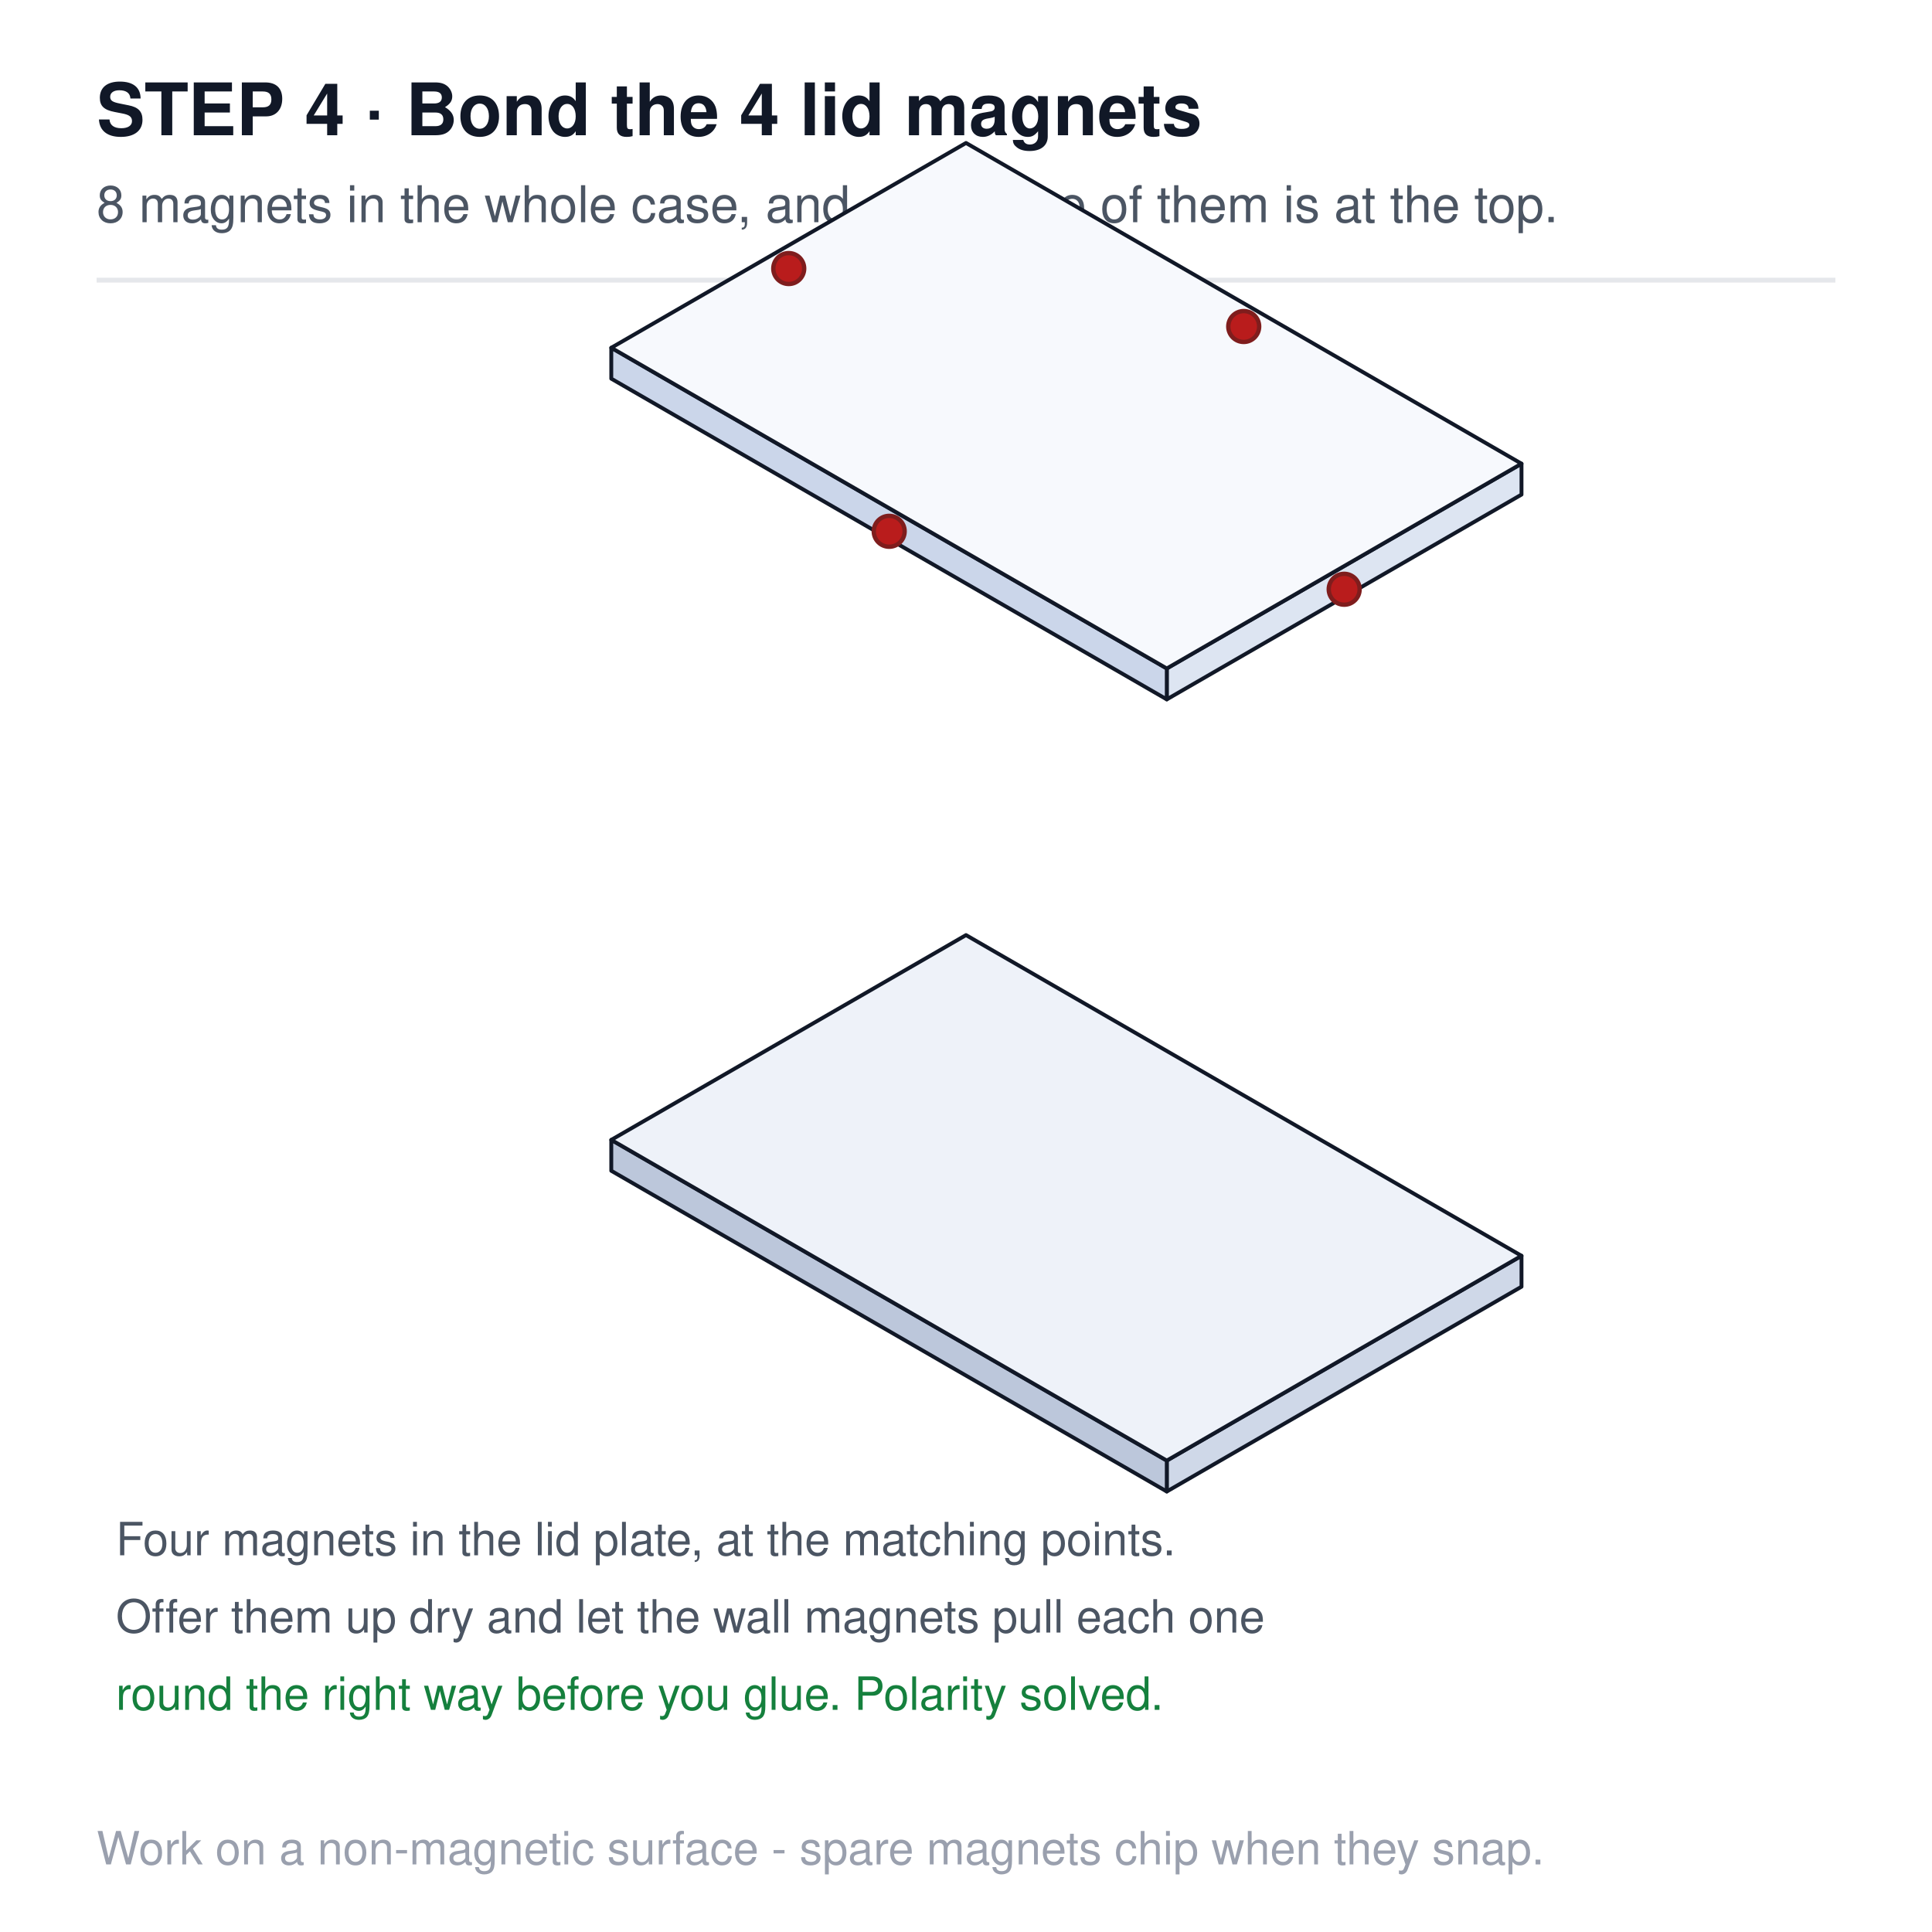
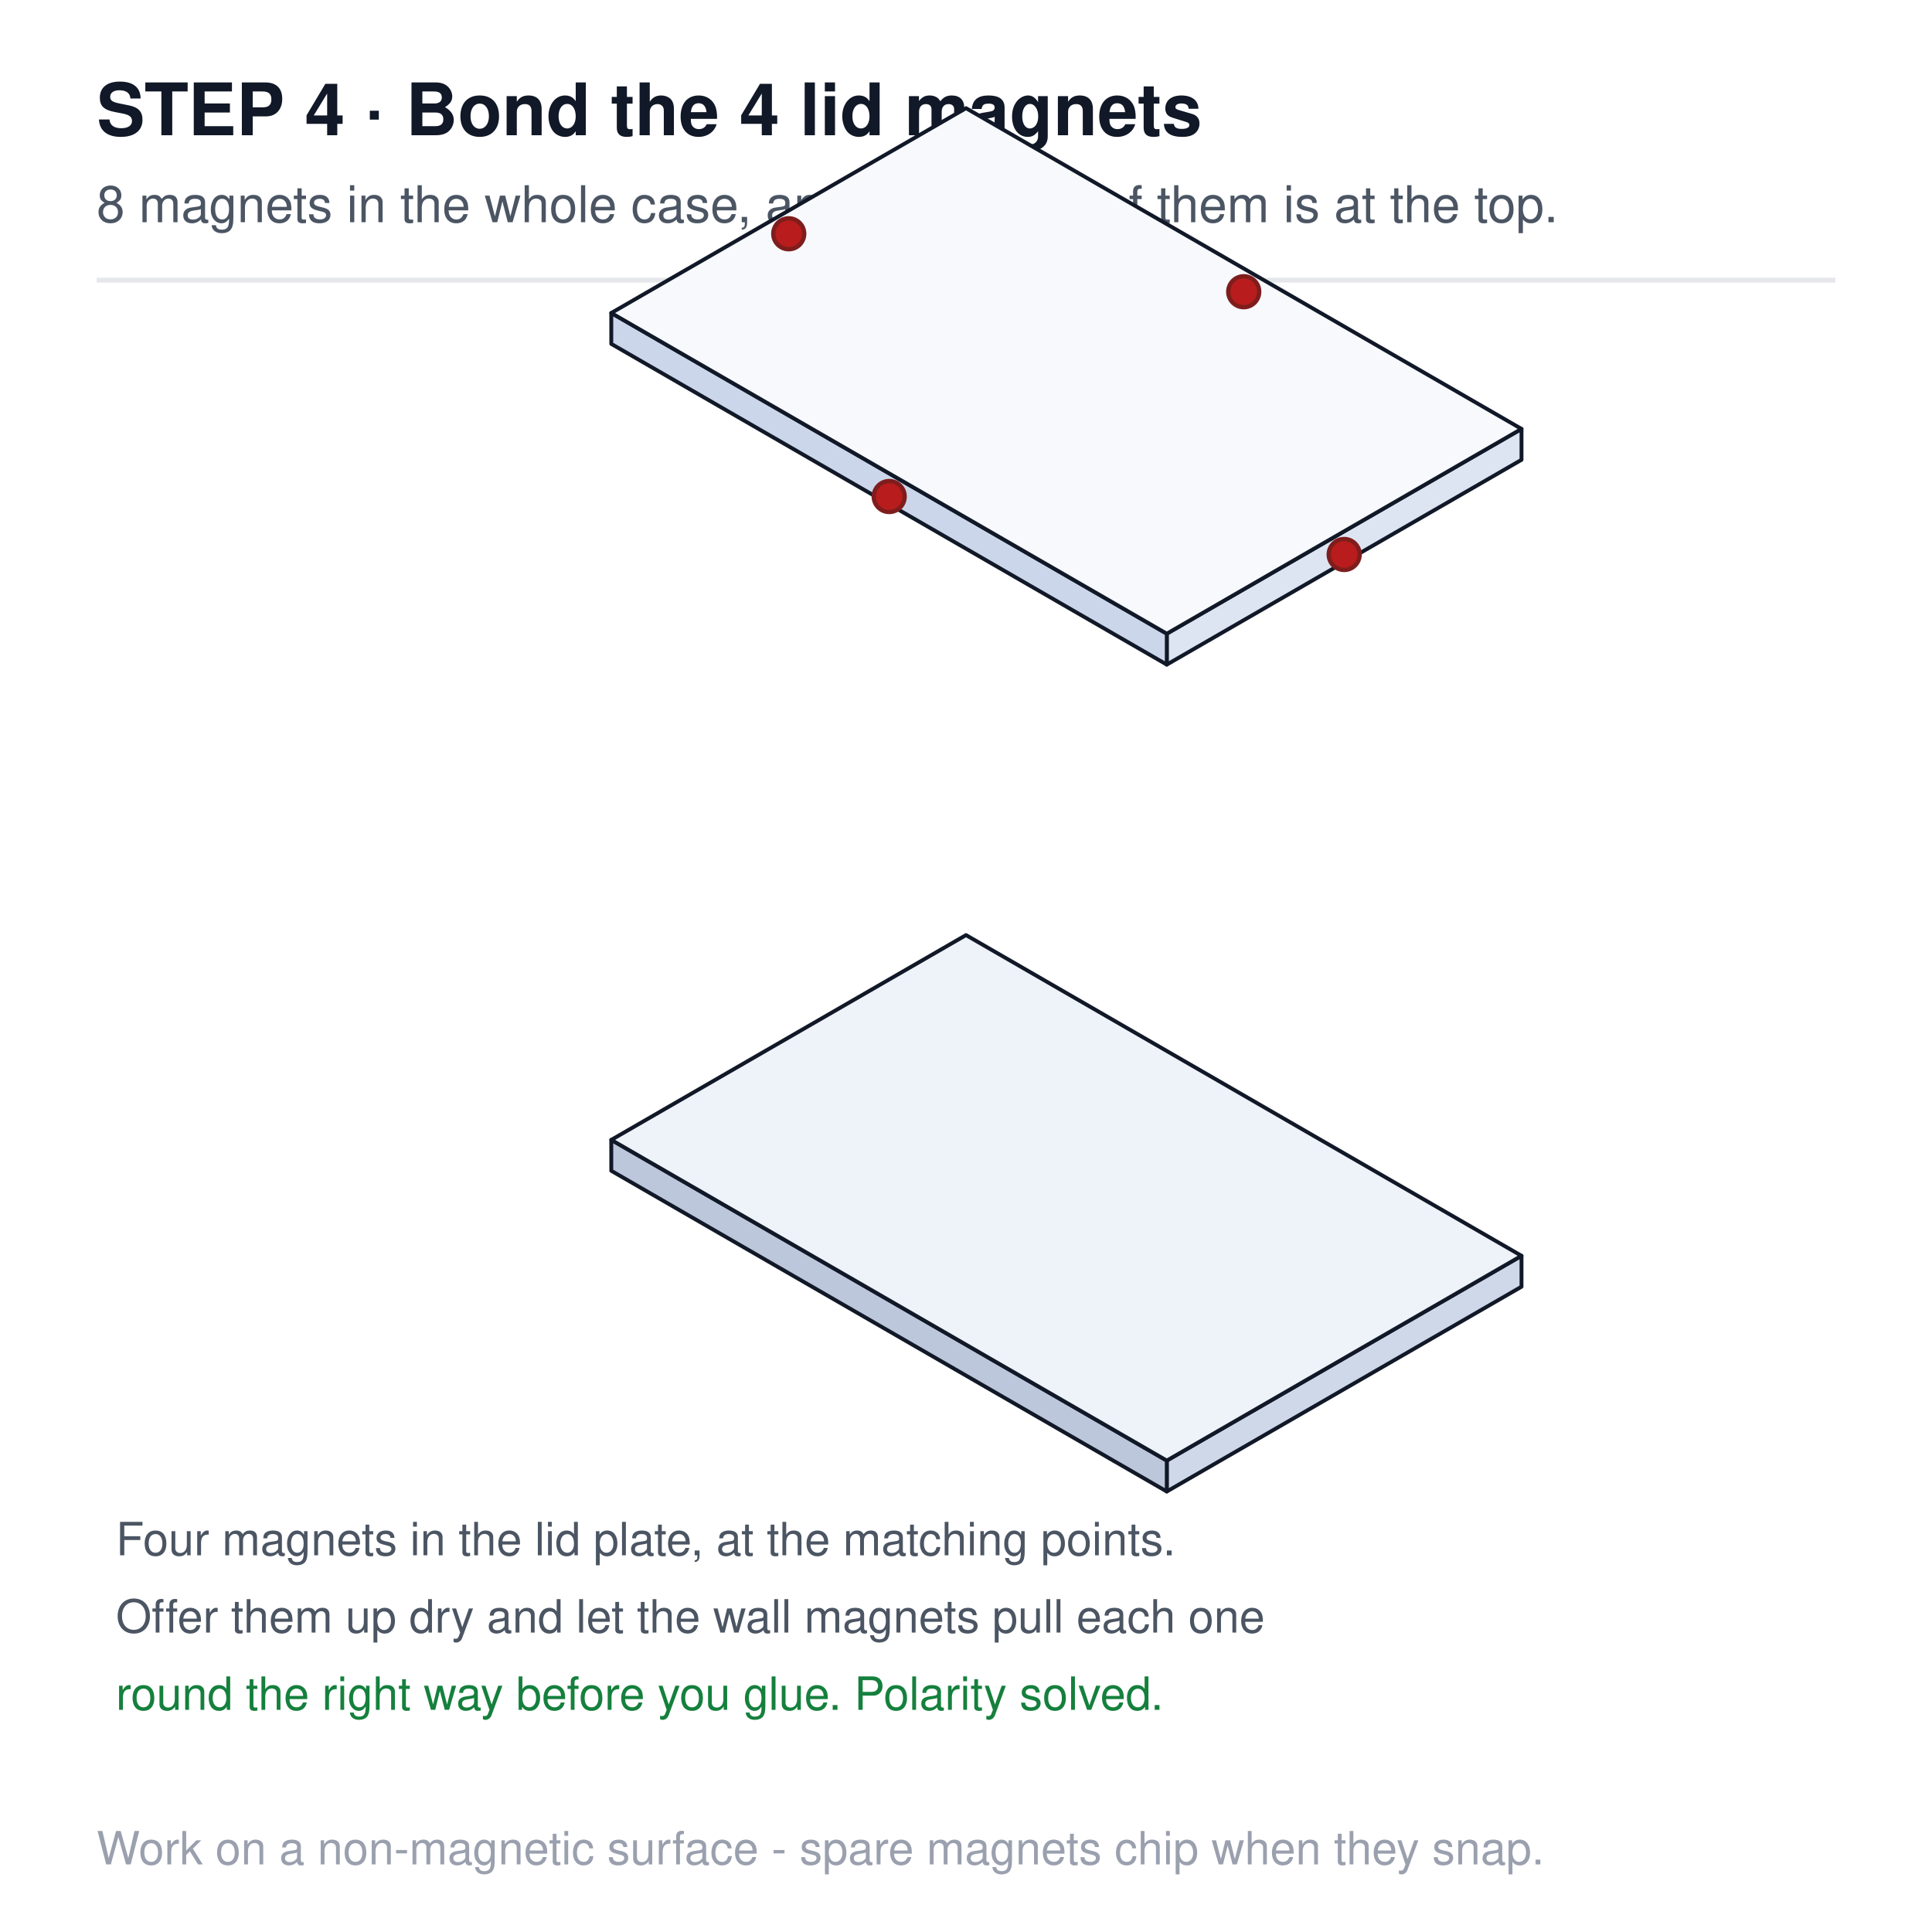
<svg xmlns="http://www.w3.org/2000/svg" width="400" height="400" viewBox="0 0 400 400" font-family="Helvetica, Arial, sans-serif">
  <rect width="400" height="400" fill="#ffffff" />
  <text x="20" y="28" font-size="15" fill="#111827" text-anchor="start" font-weight="bold">STEP 4 · Bond the 4 lid magnets</text>
  <text x="20" y="46" font-size="10.5" fill="#4b5563" text-anchor="start" font-weight="normal">8 magnets in the whole case, and every one of them is at the top.</text>
  <line x1="20" y1="58" x2="380" y2="58" stroke="#e5e7eb" />
-   <polygon points="315.01,102.40 241.57,144.80 241.57,138.40 315.01,96.00" fill="#dde5f2" stroke="#111827" stroke-width="0.8" stroke-linejoin="round" />
-   <polygon points="126.56,78.40 241.57,144.80 241.57,138.40 126.56,72.00" fill="#cbd6ea" stroke="#111827" stroke-width="0.8" stroke-linejoin="round" />
-   <polygon points="200.00,29.60 315.01,96.00 241.57,138.40 126.56,72.00" fill="#f7f9fd" stroke="#111827" stroke-width="0.8" stroke-linejoin="round" />
+   <polygon points="315.01,95.20 241.57,137.60 241.57,131.20 315.01,88.80" fill="#dde5f2" stroke="#111827" stroke-width="0.8" stroke-linejoin="round" />
+   <polygon points="126.56,71.20 241.57,137.60 241.57,131.20 126.56,64.80" fill="#cbd6ea" stroke="#111827" stroke-width="0.8" stroke-linejoin="round" />
+   <polygon points="200.00,22.40 315.01,88.80 241.57,131.20 126.56,64.80" fill="#f7f9fd" stroke="#111827" stroke-width="0.8" stroke-linejoin="round" />
  <polygon points="315.01,266.40 241.57,308.80 241.57,302.40 315.01,260.00" fill="#cfd8e8" stroke="#111827" stroke-width="0.8" stroke-linejoin="round" />
  <polygon points="126.56,242.40 241.57,308.80 241.57,302.40 126.56,236.00" fill="#bcc7db" stroke="#111827" stroke-width="0.8" stroke-linejoin="round" />
  <polygon points="200.00,193.60 315.01,260.00 241.57,302.40 126.56,236.00" fill="#eef2f9" stroke="#111827" stroke-width="0.8" stroke-linejoin="round" />
-   <circle cx="257.5" cy="67.6" r="3.2" fill="#b91c1c" stroke="#7f1d1d" stroke-width="0.9" />
-   <circle cx="184.1" cy="110.0" r="3.2" fill="#b91c1c" stroke="#7f1d1d" stroke-width="0.9" />
-   <circle cx="163.3" cy="55.6" r="3.2" fill="#b91c1c" stroke="#7f1d1d" stroke-width="0.9" />
-   <circle cx="278.3" cy="122.0" r="3.2" fill="#b91c1c" stroke="#7f1d1d" stroke-width="0.9" />
+   <circle cx="257.5" cy="60.4" r="3.2" fill="#b91c1c" stroke="#7f1d1d" stroke-width="0.9" />
+   <circle cx="184.1" cy="102.8" r="3.2" fill="#b91c1c" stroke="#7f1d1d" stroke-width="0.9" />
+   <circle cx="163.3" cy="48.4" r="3.2" fill="#b91c1c" stroke="#7f1d1d" stroke-width="0.9" />
+   <circle cx="278.3" cy="114.8" r="3.2" fill="#b91c1c" stroke="#7f1d1d" stroke-width="0.9" />
  <text x="24" y="322" font-size="9.5" fill="#4b5563" text-anchor="start" font-weight="normal">Four magnets in the lid plate, at the matching points.</text>
  <text x="24" y="338" font-size="9.5" fill="#4b5563" text-anchor="start" font-weight="normal">Offer them up dry and let the wall magnets pull each one</text>
  <text x="24" y="354" font-size="9.5" fill="#15803d" text-anchor="start" font-weight="normal">round the right way before you glue. Polarity solved.</text>
  <text x="20" y="386" font-size="9.5" fill="#9aa0ae" text-anchor="start" font-weight="normal">Work on a non-magnetic surface - spare magnets chip when they snap.</text>
</svg>
